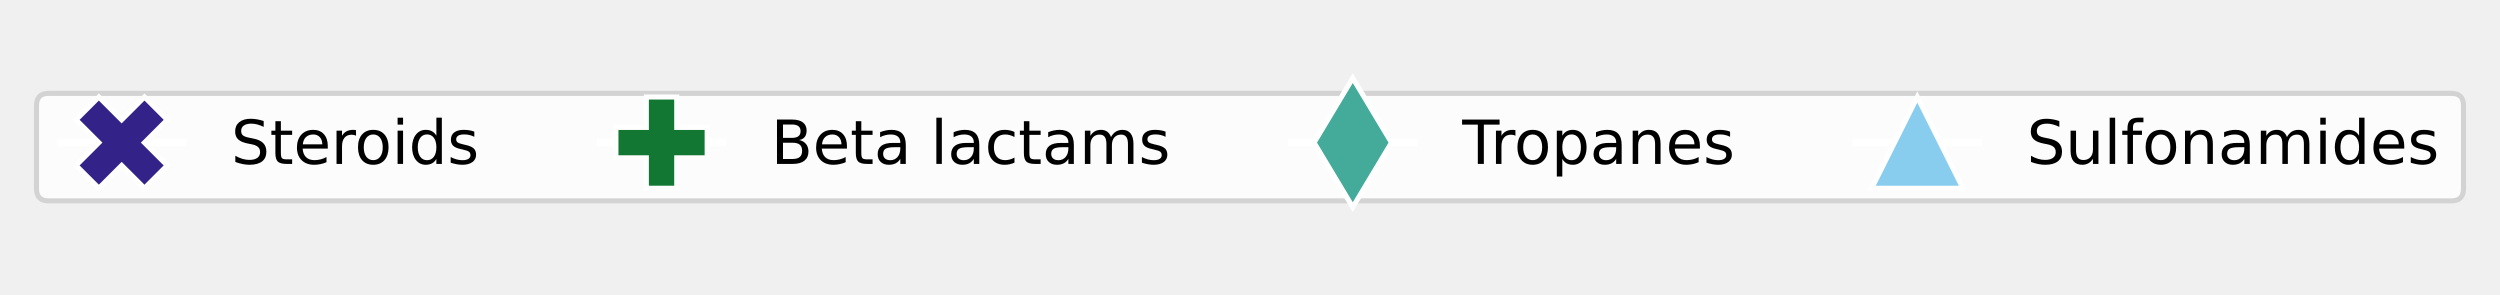
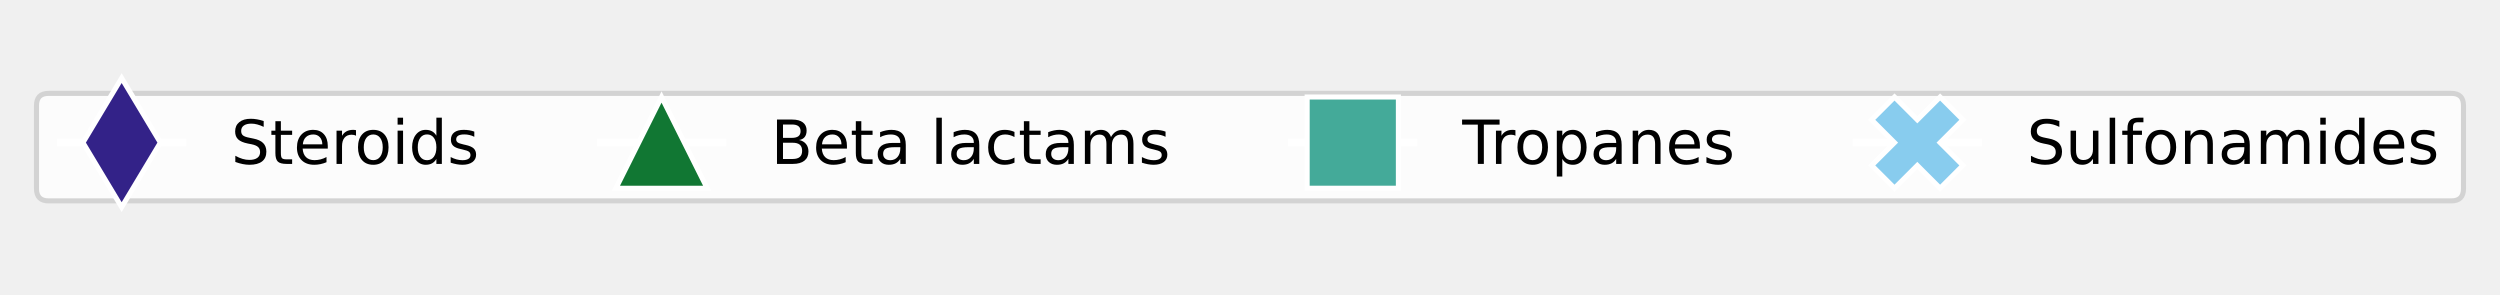
<svg xmlns="http://www.w3.org/2000/svg" xmlns:xlink="http://www.w3.org/1999/xlink" width="493.223pt" height="58.054pt" viewBox="0 0 493.223 58.054" version="1.1">
  <defs>
    <style type="text/css">*{stroke-linejoin: round; stroke-linecap: butt}</style>
  </defs>
  <g id="figure_1">
    <g id="patch_1">
      <path d="M -0 58.054  L 493.223 58.054  L 493.223 0  L -0 0  L -0 58.054  z " style="fill: none" />
    </g>
    <g id="axes_1">
      <g id="legend_1">
        <g id="patch_2">
          <path d="M 9.6 39.634  L 483.623 39.634  Q 486.022 39.634 486.022 37.234  L 486.022 20.82  Q 486.022 18.42 483.623 18.42  L 9.6 18.42  Q 7.2 18.42 7.2 20.82  L 7.2 37.234  Q 7.2 39.634 9.6 39.634  z " style="fill: #ffffff; opacity: 0.8; stroke: #cccccc; stroke-linejoin: miter" />
        </g>
        <g id="line2d_1">
          <path d="M 12 28.138  L 24 28.138  L 36 28.138  " style="fill: none; stroke: #ffffff; stroke-width: 1.5; stroke-linecap: square" />
          <defs>
-             <path id="ma65b9fb859" d="M -4.5 9  L 0 4.5  L 4.5 9  L 9 4.5  L 4.5 0  L 9 -4.5  L 4.5 -9  L 0 -4.5  L -4.5 -9  L -9 -4.5  L -4.5 0  L -9 4.5  z " style="stroke: #ffffff; stroke-linejoin: miter" />
+             <path id="m34b9c78141" d="M -0 12.728  L 7.637 0  L 0 -12.728  L -7.637 -0  z " style="stroke: #ffffff; stroke-linejoin: miter" />
          </defs>
          <g>
-             <use xlink:href="#ma65b9fb859" x="24" y="28.138" style="fill: #332288; stroke: #ffffff; stroke-linejoin: miter" />
+             <use xlink:href="#m34b9c78141" x="24" y="28.138" style="fill: #332288; stroke: #ffffff; stroke-linejoin: miter" />
          </g>
        </g>
        <g id="text_1">
          <g transform="translate(45.6 32.33802) scale(0.12 -0.12)">
            <defs>
              <path id="DejaVuSans-53" d="M 3425 4513  L 3425 3897  Q 3066 4069 2747 4153  Q 2428 4238 2131 4238  Q 1616 4238 1336 4038  Q 1056 3838 1056 3469  Q 1056 3159 1242 3001  Q 1428 2844 1947 2747  L 2328 2669  Q 3034 2534 3370 2195  Q 3706 1856 3706 1288  Q 3706 609 3251 259  Q 2797 -91 1919 -91  Q 1588 -91 1214 -16  Q 841 59 441 206  L 441 856  Q 825 641 1194 531  Q 1563 422 1919 422  Q 2459 422 2753 634  Q 3047 847 3047 1241  Q 3047 1584 2836 1778  Q 2625 1972 2144 2069  L 1759 2144  Q 1053 2284 737 2584  Q 422 2884 422 3419  Q 422 4038 858 4394  Q 1294 4750 2059 4750  Q 2388 4750 2728 4690  Q 3069 4631 3425 4513  z " transform="scale(0.015625)" />
              <path id="DejaVuSans-74" d="M 1172 4494  L 1172 3500  L 2356 3500  L 2356 3053  L 1172 3053  L 1172 1153  Q 1172 725 1289 603  Q 1406 481 1766 481  L 2356 481  L 2356 0  L 1766 0  Q 1100 0 847 248  Q 594 497 594 1153  L 594 3053  L 172 3053  L 172 3500  L 594 3500  L 594 4494  L 1172 4494  z " transform="scale(0.015625)" />
              <path id="DejaVuSans-65" d="M 3597 1894  L 3597 1613  L 953 1613  Q 991 1019 1311 708  Q 1631 397 2203 397  Q 2534 397 2845 478  Q 3156 559 3463 722  L 3463 178  Q 3153 47 2828 -22  Q 2503 -91 2169 -91  Q 1331 -91 842 396  Q 353 884 353 1716  Q 353 2575 817 3079  Q 1281 3584 2069 3584  Q 2775 3584 3186 3129  Q 3597 2675 3597 1894  z M 3022 2063  Q 3016 2534 2758 2815  Q 2500 3097 2075 3097  Q 1594 3097 1305 2825  Q 1016 2553 972 2059  L 3022 2063  z " transform="scale(0.015625)" />
              <path id="DejaVuSans-72" d="M 2631 2963  Q 2534 3019 2420 3045  Q 2306 3072 2169 3072  Q 1681 3072 1420 2755  Q 1159 2438 1159 1844  L 1159 0  L 581 0  L 581 3500  L 1159 3500  L 1159 2956  Q 1341 3275 1631 3429  Q 1922 3584 2338 3584  Q 2397 3584 2469 3576  Q 2541 3569 2628 3553  L 2631 2963  z " transform="scale(0.015625)" />
              <path id="DejaVuSans-6f" d="M 1959 3097  Q 1497 3097 1228 2736  Q 959 2375 959 1747  Q 959 1119 1226 758  Q 1494 397 1959 397  Q 2419 397 2687 759  Q 2956 1122 2956 1747  Q 2956 2369 2687 2733  Q 2419 3097 1959 3097  z M 1959 3584  Q 2709 3584 3137 3096  Q 3566 2609 3566 1747  Q 3566 888 3137 398  Q 2709 -91 1959 -91  Q 1206 -91 779 398  Q 353 888 353 1747  Q 353 2609 779 3096  Q 1206 3584 1959 3584  z " transform="scale(0.015625)" />
              <path id="DejaVuSans-69" d="M 603 3500  L 1178 3500  L 1178 0  L 603 0  L 603 3500  z M 603 4863  L 1178 4863  L 1178 4134  L 603 4134  L 603 4863  z " transform="scale(0.015625)" />
              <path id="DejaVuSans-64" d="M 2906 2969  L 2906 4863  L 3481 4863  L 3481 0  L 2906 0  L 2906 525  Q 2725 213 2448 61  Q 2172 -91 1784 -91  Q 1150 -91 751 415  Q 353 922 353 1747  Q 353 2572 751 3078  Q 1150 3584 1784 3584  Q 2172 3584 2448 3432  Q 2725 3281 2906 2969  z M 947 1747  Q 947 1113 1208 752  Q 1469 391 1925 391  Q 2381 391 2643 752  Q 2906 1113 2906 1747  Q 2906 2381 2643 2742  Q 2381 3103 1925 3103  Q 1469 3103 1208 2742  Q 947 2381 947 1747  z " transform="scale(0.015625)" />
              <path id="DejaVuSans-73" d="M 2834 3397  L 2834 2853  Q 2591 2978 2328 3040  Q 2066 3103 1784 3103  Q 1356 3103 1142 2972  Q 928 2841 928 2578  Q 928 2378 1081 2264  Q 1234 2150 1697 2047  L 1894 2003  Q 2506 1872 2764 1633  Q 3022 1394 3022 966  Q 3022 478 2636 193  Q 2250 -91 1575 -91  Q 1294 -91 989 -36  Q 684 19 347 128  L 347 722  Q 666 556 975 473  Q 1284 391 1588 391  Q 1994 391 2212 530  Q 2431 669 2431 922  Q 2431 1156 2273 1281  Q 2116 1406 1581 1522  L 1381 1569  Q 847 1681 609 1914  Q 372 2147 372 2553  Q 372 3047 722 3315  Q 1072 3584 1716 3584  Q 2034 3584 2315 3537  Q 2597 3491 2834 3397  z " transform="scale(0.015625)" />
            </defs>
            <use xlink:href="#DejaVuSans-53" />
            <use xlink:href="#DejaVuSans-74" x="63.477" />
            <use xlink:href="#DejaVuSans-65" x="102.686" />
            <use xlink:href="#DejaVuSans-72" x="164.209" />
            <use xlink:href="#DejaVuSans-6f" x="203.072" />
            <use xlink:href="#DejaVuSans-69" x="264.254" />
            <use xlink:href="#DejaVuSans-64" x="292.037" />
            <use xlink:href="#DejaVuSans-73" x="355.514" />
          </g>
        </g>
        <g id="line2d_2">
          <path d="M 118.515 28.138  L 130.515 28.138  L 142.515 28.138  " style="fill: none; stroke: #ffffff; stroke-width: 1.5; stroke-linecap: square" />
          <defs>
-             <path id="m55b470cd04" d="M -3 9  L 3 9  L 3 3  L 9 3  L 9 -3  L 3 -3  L 3 -9  L -3 -9  L -3 -3  L -9 -3  L -9 3  L -3 3  z " style="stroke: #ffffff; stroke-linejoin: miter" />
+             <path id="mf1fbc630db" d="M 0 -9  L -9 9  L 9 9  z " style="stroke: #ffffff; stroke-linejoin: miter" />
          </defs>
          <g>
-             <use xlink:href="#m55b470cd04" x="130.515" y="28.138" style="fill: #117733; stroke: #ffffff; stroke-linejoin: miter" />
+             <use xlink:href="#mf1fbc630db" x="130.515" y="28.138" style="fill: #117733; stroke: #ffffff; stroke-linejoin: miter" />
          </g>
        </g>
        <g id="text_2">
          <g transform="translate(152.115 32.33802) scale(0.12 -0.12)">
            <defs>
              <path id="DejaVuSans-42" d="M 1259 2228  L 1259 519  L 2272 519  Q 2781 519 3026 730  Q 3272 941 3272 1375  Q 3272 1813 3026 2020  Q 2781 2228 2272 2228  L 1259 2228  z M 1259 4147  L 1259 2741  L 2194 2741  Q 2656 2741 2882 2914  Q 3109 3088 3109 3444  Q 3109 3797 2882 3972  Q 2656 4147 2194 4147  L 1259 4147  z M 628 4666  L 2241 4666  Q 2963 4666 3353 4366  Q 3744 4066 3744 3513  Q 3744 3084 3544 2831  Q 3344 2578 2956 2516  Q 3422 2416 3680 2098  Q 3938 1781 3938 1306  Q 3938 681 3513 340  Q 3088 0 2303 0  L 628 0  L 628 4666  z " transform="scale(0.015625)" />
              <path id="DejaVuSans-61" d="M 2194 1759  Q 1497 1759 1228 1600  Q 959 1441 959 1056  Q 959 750 1161 570  Q 1363 391 1709 391  Q 2188 391 2477 730  Q 2766 1069 2766 1631  L 2766 1759  L 2194 1759  z M 3341 1997  L 3341 0  L 2766 0  L 2766 531  Q 2569 213 2275 61  Q 1981 -91 1556 -91  Q 1019 -91 701 211  Q 384 513 384 1019  Q 384 1609 779 1909  Q 1175 2209 1959 2209  L 2766 2209  L 2766 2266  Q 2766 2663 2505 2880  Q 2244 3097 1772 3097  Q 1472 3097 1187 3025  Q 903 2953 641 2809  L 641 3341  Q 956 3463 1253 3523  Q 1550 3584 1831 3584  Q 2591 3584 2966 3190  Q 3341 2797 3341 1997  z " transform="scale(0.015625)" />
              <path id="DejaVuSans-20" transform="scale(0.015625)" />
              <path id="DejaVuSans-6c" d="M 603 4863  L 1178 4863  L 1178 0  L 603 0  L 603 4863  z " transform="scale(0.015625)" />
              <path id="DejaVuSans-63" d="M 3122 3366  L 3122 2828  Q 2878 2963 2633 3030  Q 2388 3097 2138 3097  Q 1578 3097 1268 2742  Q 959 2388 959 1747  Q 959 1106 1268 751  Q 1578 397 2138 397  Q 2388 397 2633 464  Q 2878 531 3122 666  L 3122 134  Q 2881 22 2623 -34  Q 2366 -91 2075 -91  Q 1284 -91 818 406  Q 353 903 353 1747  Q 353 2603 823 3093  Q 1294 3584 2113 3584  Q 2378 3584 2631 3529  Q 2884 3475 3122 3366  z " transform="scale(0.015625)" />
              <path id="DejaVuSans-6d" d="M 3328 2828  Q 3544 3216 3844 3400  Q 4144 3584 4550 3584  Q 5097 3584 5394 3201  Q 5691 2819 5691 2113  L 5691 0  L 5113 0  L 5113 2094  Q 5113 2597 4934 2840  Q 4756 3084 4391 3084  Q 3944 3084 3684 2787  Q 3425 2491 3425 1978  L 3425 0  L 2847 0  L 2847 2094  Q 2847 2600 2669 2842  Q 2491 3084 2119 3084  Q 1678 3084 1418 2786  Q 1159 2488 1159 1978  L 1159 0  L 581 0  L 581 3500  L 1159 3500  L 1159 2956  Q 1356 3278 1631 3431  Q 1906 3584 2284 3584  Q 2666 3584 2933 3390  Q 3200 3197 3328 2828  z " transform="scale(0.015625)" />
            </defs>
            <use xlink:href="#DejaVuSans-42" />
            <use xlink:href="#DejaVuSans-65" x="68.604" />
            <use xlink:href="#DejaVuSans-74" x="130.127" />
            <use xlink:href="#DejaVuSans-61" x="169.336" />
            <use xlink:href="#DejaVuSans-20" x="230.615" />
            <use xlink:href="#DejaVuSans-6c" x="262.402" />
            <use xlink:href="#DejaVuSans-61" x="290.186" />
            <use xlink:href="#DejaVuSans-63" x="351.465" />
            <use xlink:href="#DejaVuSans-74" x="406.445" />
            <use xlink:href="#DejaVuSans-61" x="445.654" />
            <use xlink:href="#DejaVuSans-6d" x="506.934" />
            <use xlink:href="#DejaVuSans-73" x="604.346" />
          </g>
        </g>
        <g id="line2d_3">
          <path d="M 254.887 28.138  L 266.887 28.138  L 278.887 28.138  " style="fill: none; stroke: #ffffff; stroke-width: 1.5; stroke-linecap: square" />
          <defs>
-             <path id="m57160a1494" d="M -0 12.728  L 7.637 0  L 0 -12.728  L -7.637 -0  z " style="stroke: #ffffff; stroke-linejoin: miter" />
+             <path id="m723a56056d" d="M -9 9  L 9 9  L 9 -9  L -9 -9  z " style="stroke: #ffffff; stroke-linejoin: miter" />
          </defs>
          <g>
-             <use xlink:href="#m57160a1494" x="266.887" y="28.138" style="fill: #44aa99; stroke: #ffffff; stroke-linejoin: miter" />
+             <use xlink:href="#m723a56056d" x="266.887" y="28.138" style="fill: #44aa99; stroke: #ffffff; stroke-linejoin: miter" />
          </g>
        </g>
        <g id="text_3">
          <g transform="translate(288.4875 32.33802) scale(0.12 -0.12)">
            <defs>
              <path id="DejaVuSans-54" d="M -19 4666  L 3928 4666  L 3928 4134  L 2272 4134  L 2272 0  L 1638 0  L 1638 4134  L -19 4134  L -19 4666  z " transform="scale(0.015625)" />
              <path id="DejaVuSans-70" d="M 1159 525  L 1159 -1331  L 581 -1331  L 581 3500  L 1159 3500  L 1159 2969  Q 1341 3281 1617 3432  Q 1894 3584 2278 3584  Q 2916 3584 3314 3078  Q 3713 2572 3713 1747  Q 3713 922 3314 415  Q 2916 -91 2278 -91  Q 1894 -91 1617 61  Q 1341 213 1159 525  z M 3116 1747  Q 3116 2381 2855 2742  Q 2594 3103 2138 3103  Q 1681 3103 1420 2742  Q 1159 2381 1159 1747  Q 1159 1113 1420 752  Q 1681 391 2138 391  Q 2594 391 2855 752  Q 3116 1113 3116 1747  z " transform="scale(0.015625)" />
              <path id="DejaVuSans-6e" d="M 3513 2113  L 3513 0  L 2938 0  L 2938 2094  Q 2938 2591 2744 2837  Q 2550 3084 2163 3084  Q 1697 3084 1428 2787  Q 1159 2491 1159 1978  L 1159 0  L 581 0  L 581 3500  L 1159 3500  L 1159 2956  Q 1366 3272 1645 3428  Q 1925 3584 2291 3584  Q 2894 3584 3203 3211  Q 3513 2838 3513 2113  z " transform="scale(0.015625)" />
            </defs>
            <use xlink:href="#DejaVuSans-54" />
            <use xlink:href="#DejaVuSans-72" x="46.334" />
            <use xlink:href="#DejaVuSans-6f" x="85.197" />
            <use xlink:href="#DejaVuSans-70" x="146.379" />
            <use xlink:href="#DejaVuSans-61" x="209.855" />
            <use xlink:href="#DejaVuSans-6e" x="271.135" />
            <use xlink:href="#DejaVuSans-65" x="334.514" />
            <use xlink:href="#DejaVuSans-73" x="396.037" />
          </g>
        </g>
        <g id="line2d_4">
          <path d="M 366.264 28.138  L 378.264 28.138  L 390.264 28.138  " style="fill: none; stroke: #ffffff; stroke-width: 1.5; stroke-linecap: square" />
          <defs>
-             <path id="mae7e1c47e5" d="M 0 -9  L -9 9  L 9 9  z " style="stroke: #ffffff; stroke-linejoin: miter" />
+             <path id="m3f3766dc7f" d="M -4.5 9  L 0 4.5  L 4.5 9  L 9 4.5  L 4.5 0  L 9 -4.5  L 4.5 -9  L 0 -4.5  L -4.5 -9  L -9 -4.5  L -4.5 0  L -9 4.5  z " style="stroke: #ffffff; stroke-linejoin: miter" />
          </defs>
          <g>
-             <use xlink:href="#mae7e1c47e5" x="378.264" y="28.138" style="fill: #88ccee; stroke: #ffffff; stroke-linejoin: miter" />
+             <use xlink:href="#m3f3766dc7f" x="378.264" y="28.138" style="fill: #88ccee; stroke: #ffffff; stroke-linejoin: miter" />
          </g>
        </g>
        <g id="text_4">
          <g transform="translate(399.8644 32.33802) scale(0.12 -0.12)">
            <defs>
              <path id="DejaVuSans-75" d="M 544 1381  L 544 3500  L 1119 3500  L 1119 1403  Q 1119 906 1312 657  Q 1506 409 1894 409  Q 2359 409 2629 706  Q 2900 1003 2900 1516  L 2900 3500  L 3475 3500  L 3475 0  L 2900 0  L 2900 538  Q 2691 219 2414 64  Q 2138 -91 1772 -91  Q 1169 -91 856 284  Q 544 659 544 1381  z M 1991 3584  L 1991 3584  z " transform="scale(0.015625)" />
              <path id="DejaVuSans-66" d="M 2375 4863  L 2375 4384  L 1825 4384  Q 1516 4384 1395 4259  Q 1275 4134 1275 3809  L 1275 3500  L 2222 3500  L 2222 3053  L 1275 3053  L 1275 0  L 697 0  L 697 3053  L 147 3053  L 147 3500  L 697 3500  L 697 3744  Q 697 4328 969 4595  Q 1241 4863 1831 4863  L 2375 4863  z " transform="scale(0.015625)" />
            </defs>
            <use xlink:href="#DejaVuSans-53" />
            <use xlink:href="#DejaVuSans-75" x="63.477" />
            <use xlink:href="#DejaVuSans-6c" x="126.855" />
            <use xlink:href="#DejaVuSans-66" x="154.639" />
            <use xlink:href="#DejaVuSans-6f" x="189.844" />
            <use xlink:href="#DejaVuSans-6e" x="251.025" />
            <use xlink:href="#DejaVuSans-61" x="314.404" />
            <use xlink:href="#DejaVuSans-6d" x="375.684" />
            <use xlink:href="#DejaVuSans-69" x="473.096" />
            <use xlink:href="#DejaVuSans-64" x="500.879" />
            <use xlink:href="#DejaVuSans-65" x="564.355" />
            <use xlink:href="#DejaVuSans-73" x="625.879" />
          </g>
        </g>
      </g>
    </g>
  </g>
</svg>
